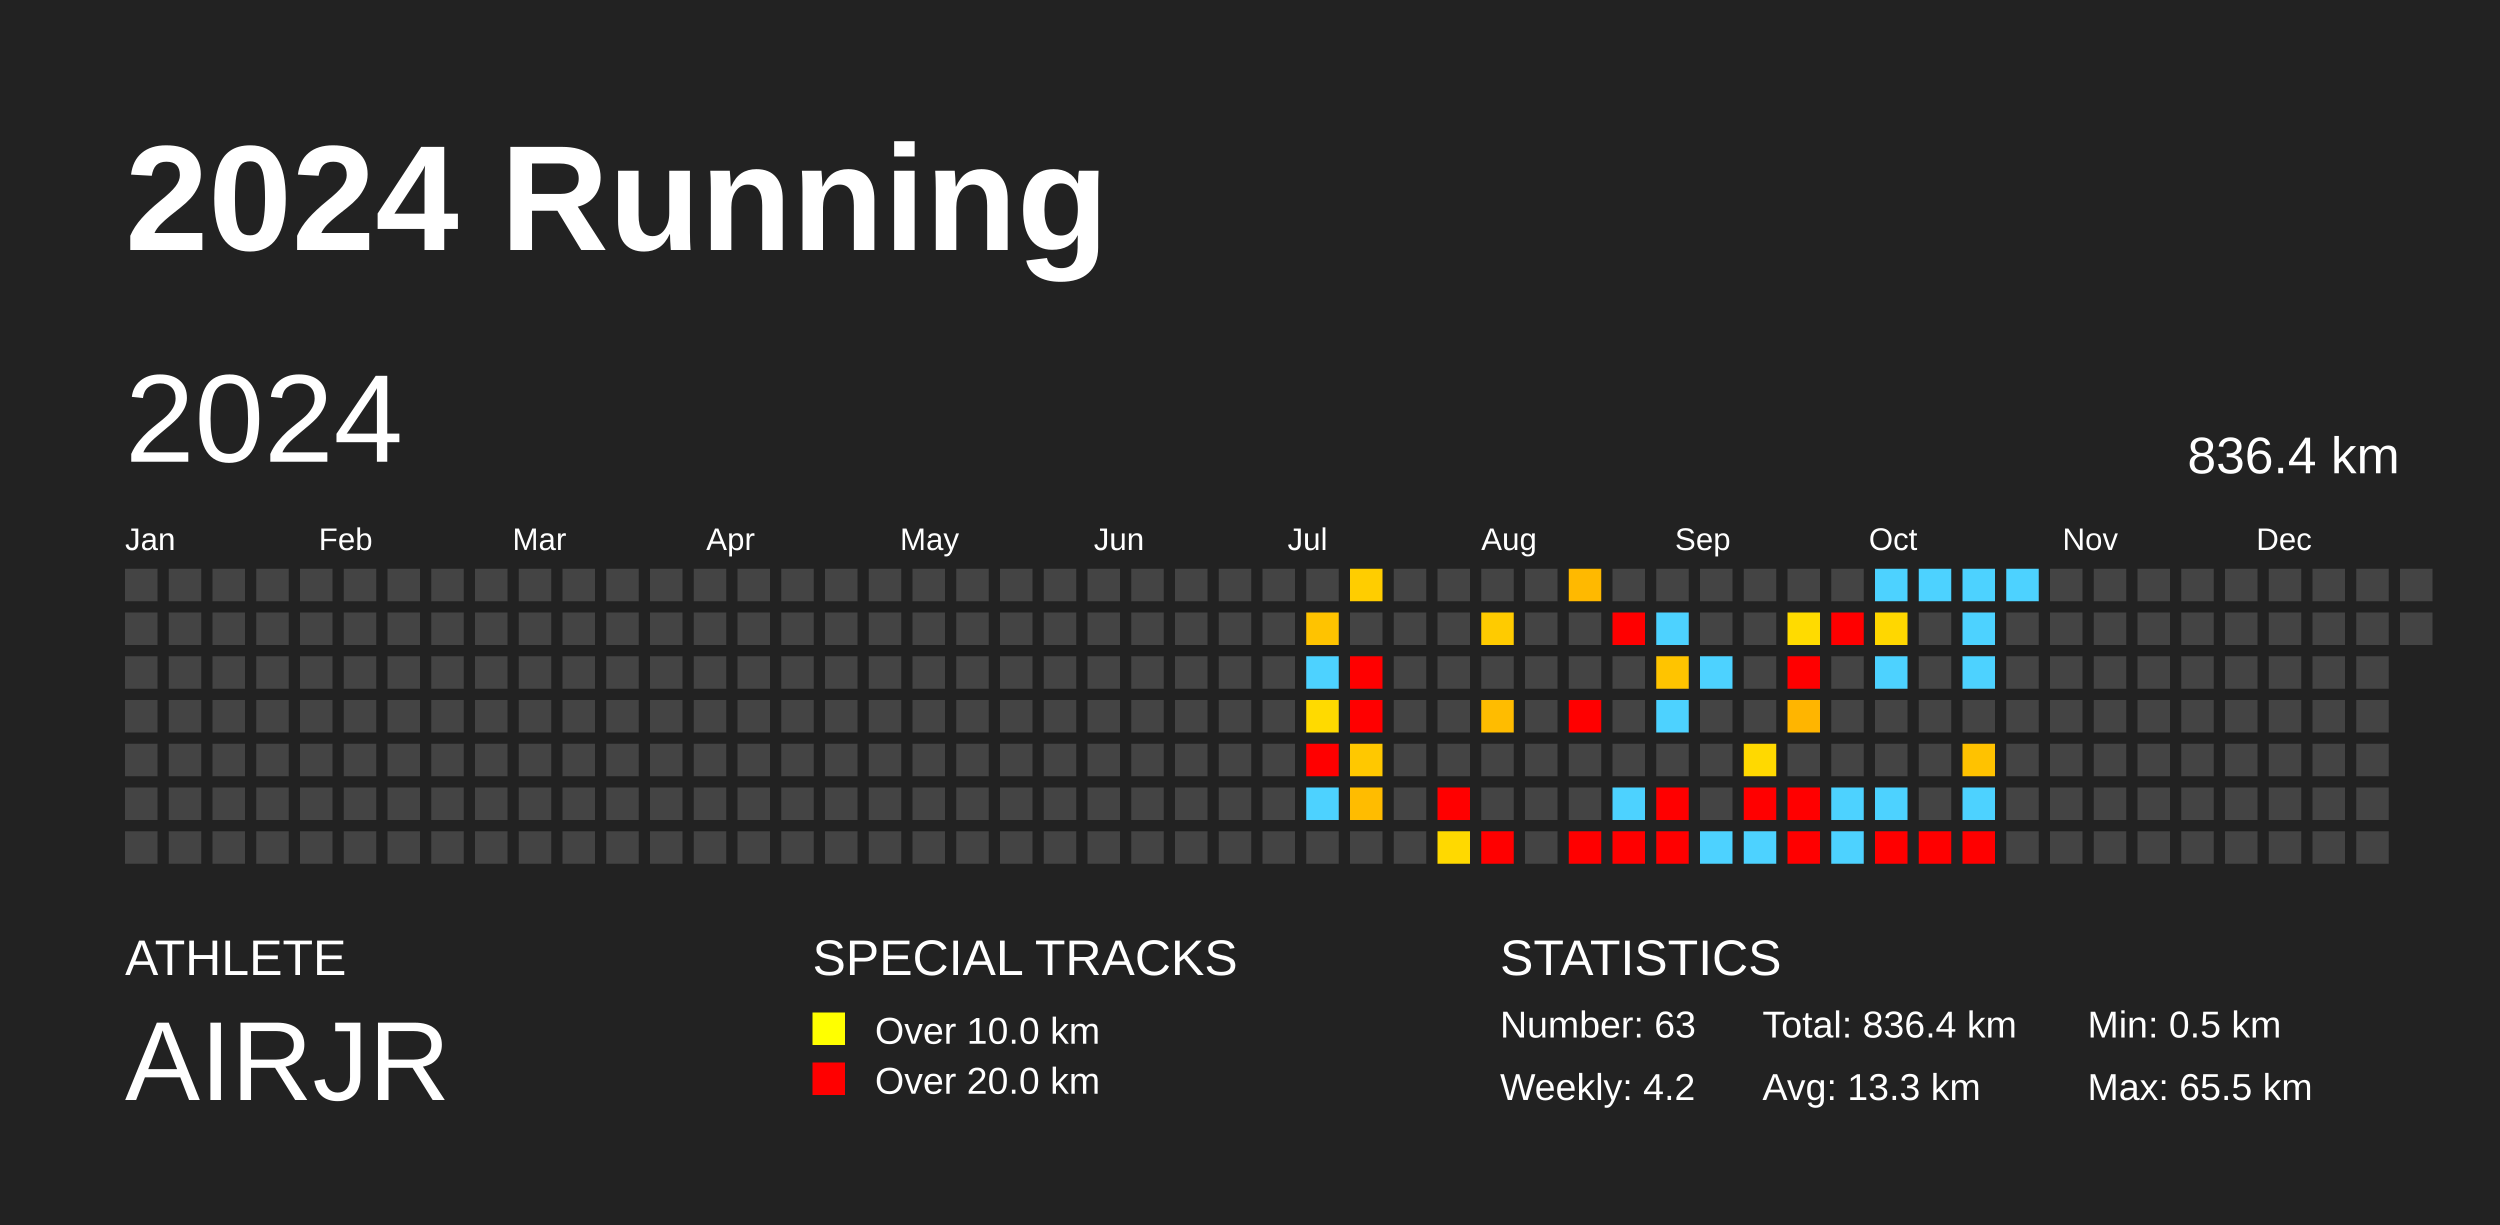
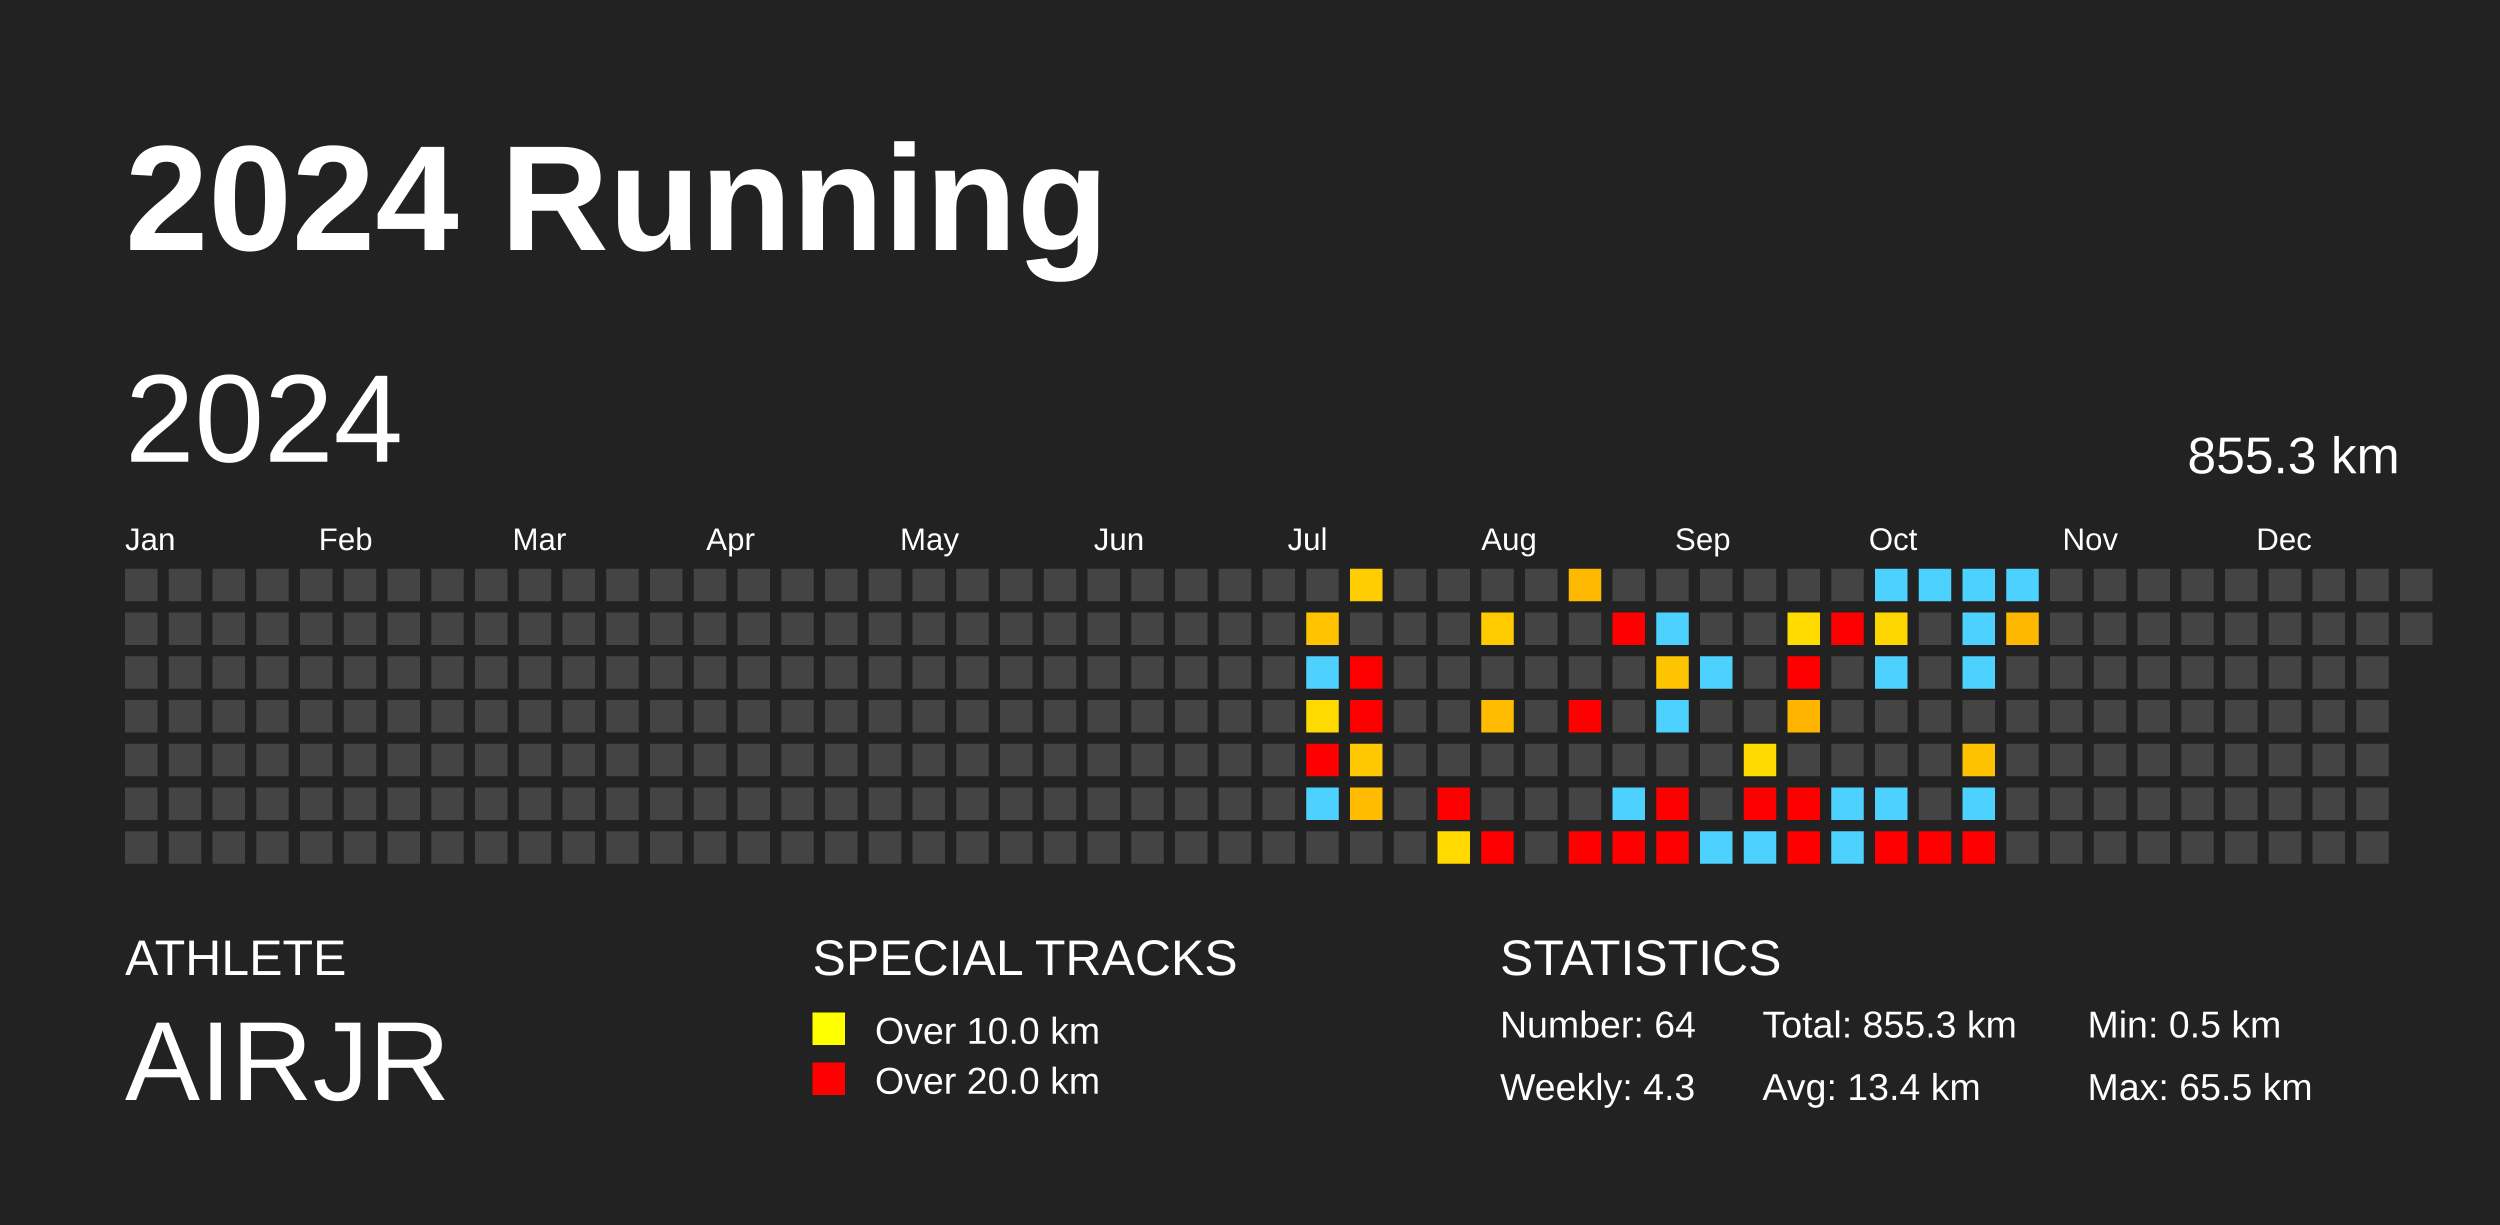
<svg xmlns="http://www.w3.org/2000/svg" baseProfile="full" height="98mm" version="1.1" viewBox="0,0,200,98" width="200mm">
  <defs />
  <rect fill="#222222" height="98" width="200" x="0" y="0" />
  <text fill="#FFFFFF" style="font-size:12px; font-family:Arial; font-weight:bold;" x="10" y="20">2024 Running</text>
  <text fill="#FFFFFF" style="font-size:4px; font-family:Arial" x="10" y="78">ATHLETE</text>
  <text fill="#FFFFFF" style="font-size:9px; font-family:Arial" x="10" y="88">AIRJR</text>
  <text fill="#FFFFFF" style="font-size:4px; font-family:Arial" x="65" y="78">SPECIAL TRACKS</text>
  <rect fill="yellow" height="2.6" width="2.6" x="65" y="81" />
  <text fill="#FFFFFF" style="font-size:3px; font-family:Arial" x="70" y="83.5">Over 10.0 km</text>
  <rect fill="red" height="2.6" width="2.6" x="65" y="85" />
  <text fill="#FFFFFF" style="font-size:3px; font-family:Arial" x="70" y="87.5">Over 20.0 km</text>
  <text fill="#FFFFFF" style="font-size:4px; font-family:Arial" x="120" y="78">STATISTICS</text>
-   <text fill="#FFFFFF" style="font-size:3px; font-family:Arial" x="120" y="83">Number: 63</text>
-   <text fill="#FFFFFF" style="font-size:3px; font-family:Arial" x="120" y="88">Weekly: 4.2</text>
-   <text fill="#FFFFFF" style="font-size:3px; font-family:Arial" x="141" y="83">Total: 836.4 km</text>
-   <text fill="#FFFFFF" style="font-size:3px; font-family:Arial" x="141" y="88">Avg: 13.3 km</text>
+   <text fill="#FFFFFF" style="font-size:3px; font-family:Arial" x="120" y="83">Number: 64</text>
+   <text fill="#FFFFFF" style="font-size:3px; font-family:Arial" x="120" y="88">Weekly: 4.3</text>
+   <text fill="#FFFFFF" style="font-size:3px; font-family:Arial" x="141" y="83">Total: 855.3 km</text>
+   <text fill="#FFFFFF" style="font-size:3px; font-family:Arial" x="141" y="88">Avg: 13.4 km</text>
  <text fill="#FFFFFF" style="font-size:3px; font-family:Arial" x="167" y="83">Min: 0.5 km</text>
  <text fill="#FFFFFF" style="font-size:3px; font-family:Arial" x="167" y="88">Max: 65.5 km</text>
  <text dominant-baseline="hanging" fill="#FFFFFF" style="font-size:10.0px; font-family:Arial;" x="10" y="30">2024</text>
-   <text dominant-baseline="hanging" fill="#FFFFFF" style="font-size:4.125px; font-family:Arial;" x="175" y="35">836.4 km</text>
+   <text dominant-baseline="hanging" fill="#FFFFFF" style="font-size:4.125px; font-family:Arial;" x="175" y="35">855.3 km</text>
  <text fill="#FFFFFF" style="font-size:2.5px; font-family:Arial" x="10.0" y="44">Jan</text>
  <text fill="#FFFFFF" style="font-size:2.5px; font-family:Arial" x="25.5" y="44">Feb</text>
  <text fill="#FFFFFF" style="font-size:2.5px; font-family:Arial" x="41.0" y="44">Mar</text>
  <text fill="#FFFFFF" style="font-size:2.5px; font-family:Arial" x="56.5" y="44">Apr</text>
  <text fill="#FFFFFF" style="font-size:2.5px; font-family:Arial" x="72.0" y="44">May</text>
  <text fill="#FFFFFF" style="font-size:2.5px; font-family:Arial" x="87.5" y="44">Jun</text>
  <text fill="#FFFFFF" style="font-size:2.5px; font-family:Arial" x="103.0" y="44">Jul</text>
  <text fill="#FFFFFF" style="font-size:2.5px; font-family:Arial" x="118.5" y="44">Aug</text>
  <text fill="#FFFFFF" style="font-size:2.5px; font-family:Arial" x="134.0" y="44">Sep</text>
  <text fill="#FFFFFF" style="font-size:2.5px; font-family:Arial" x="149.5" y="44">Oct</text>
  <text fill="#FFFFFF" style="font-size:2.5px; font-family:Arial" x="165.0" y="44">Nov</text>
  <text fill="#FFFFFF" style="font-size:2.5px; font-family:Arial" x="180.5" y="44">Dec</text>
  <rect fill="#444444" height="2.6" width="2.6" x="10.0" y="45.5" />
  <rect fill="#444444" height="2.6" width="2.6" x="10.0" y="49.0" />
  <rect fill="#444444" height="2.6" width="2.6" x="10.0" y="52.5" />
  <rect fill="#444444" height="2.6" width="2.6" x="10.0" y="56.0" />
  <rect fill="#444444" height="2.6" width="2.6" x="10.0" y="59.5" />
  <rect fill="#444444" height="2.6" width="2.6" x="10.0" y="63.0" />
  <rect fill="#444444" height="2.6" width="2.6" x="10.0" y="66.5" />
  <rect fill="#444444" height="2.6" width="2.6" x="13.5" y="45.5" />
  <rect fill="#444444" height="2.6" width="2.6" x="13.5" y="49.0" />
  <rect fill="#444444" height="2.6" width="2.6" x="13.5" y="52.5" />
  <rect fill="#444444" height="2.6" width="2.6" x="13.5" y="56.0" />
  <rect fill="#444444" height="2.6" width="2.6" x="13.5" y="59.5" />
  <rect fill="#444444" height="2.6" width="2.6" x="13.5" y="63.0" />
  <rect fill="#444444" height="2.6" width="2.6" x="13.5" y="66.5" />
  <rect fill="#444444" height="2.6" width="2.6" x="17.0" y="45.5" />
  <rect fill="#444444" height="2.6" width="2.6" x="17.0" y="49.0" />
  <rect fill="#444444" height="2.6" width="2.6" x="17.0" y="52.5" />
  <rect fill="#444444" height="2.6" width="2.6" x="17.0" y="56.0" />
  <rect fill="#444444" height="2.6" width="2.6" x="17.0" y="59.5" />
  <rect fill="#444444" height="2.6" width="2.6" x="17.0" y="63.0" />
  <rect fill="#444444" height="2.6" width="2.6" x="17.0" y="66.5" />
  <rect fill="#444444" height="2.6" width="2.6" x="20.5" y="45.5" />
  <rect fill="#444444" height="2.6" width="2.6" x="20.5" y="49.0" />
  <rect fill="#444444" height="2.6" width="2.6" x="20.5" y="52.5" />
  <rect fill="#444444" height="2.6" width="2.6" x="20.5" y="56.0" />
  <rect fill="#444444" height="2.6" width="2.6" x="20.5" y="59.5" />
  <rect fill="#444444" height="2.6" width="2.6" x="20.5" y="63.0" />
  <rect fill="#444444" height="2.6" width="2.6" x="20.5" y="66.5" />
  <rect fill="#444444" height="2.6" width="2.6" x="24.0" y="45.5" />
  <rect fill="#444444" height="2.6" width="2.6" x="24.0" y="49.0" />
  <rect fill="#444444" height="2.6" width="2.6" x="24.0" y="52.5" />
  <rect fill="#444444" height="2.6" width="2.6" x="24.0" y="56.0" />
  <rect fill="#444444" height="2.6" width="2.6" x="24.0" y="59.5" />
  <rect fill="#444444" height="2.6" width="2.6" x="24.0" y="63.0" />
  <rect fill="#444444" height="2.6" width="2.6" x="24.0" y="66.5" />
  <rect fill="#444444" height="2.6" width="2.6" x="27.5" y="45.5" />
  <rect fill="#444444" height="2.6" width="2.6" x="27.5" y="49.0" />
  <rect fill="#444444" height="2.6" width="2.6" x="27.5" y="52.5" />
  <rect fill="#444444" height="2.6" width="2.6" x="27.5" y="56.0" />
  <rect fill="#444444" height="2.6" width="2.6" x="27.5" y="59.5" />
  <rect fill="#444444" height="2.6" width="2.6" x="27.5" y="63.0" />
  <rect fill="#444444" height="2.6" width="2.6" x="27.5" y="66.5" />
  <rect fill="#444444" height="2.6" width="2.6" x="31.0" y="45.5" />
  <rect fill="#444444" height="2.6" width="2.6" x="31.0" y="49.0" />
  <rect fill="#444444" height="2.6" width="2.6" x="31.0" y="52.5" />
  <rect fill="#444444" height="2.6" width="2.6" x="31.0" y="56.0" />
  <rect fill="#444444" height="2.6" width="2.6" x="31.0" y="59.5" />
  <rect fill="#444444" height="2.6" width="2.6" x="31.0" y="63.0" />
  <rect fill="#444444" height="2.6" width="2.6" x="31.0" y="66.5" />
  <rect fill="#444444" height="2.6" width="2.6" x="34.5" y="45.5" />
  <rect fill="#444444" height="2.6" width="2.6" x="34.5" y="49.0" />
  <rect fill="#444444" height="2.6" width="2.6" x="34.5" y="52.5" />
  <rect fill="#444444" height="2.6" width="2.6" x="34.5" y="56.0" />
  <rect fill="#444444" height="2.6" width="2.6" x="34.5" y="59.5" />
  <rect fill="#444444" height="2.6" width="2.6" x="34.5" y="63.0" />
  <rect fill="#444444" height="2.6" width="2.6" x="34.5" y="66.5" />
  <rect fill="#444444" height="2.6" width="2.6" x="38.0" y="45.5" />
  <rect fill="#444444" height="2.6" width="2.6" x="38.0" y="49.0" />
  <rect fill="#444444" height="2.6" width="2.6" x="38.0" y="52.5" />
  <rect fill="#444444" height="2.6" width="2.6" x="38.0" y="56.0" />
  <rect fill="#444444" height="2.6" width="2.6" x="38.0" y="59.5" />
  <rect fill="#444444" height="2.6" width="2.6" x="38.0" y="63.0" />
  <rect fill="#444444" height="2.6" width="2.6" x="38.0" y="66.5" />
  <rect fill="#444444" height="2.6" width="2.6" x="41.5" y="45.5" />
  <rect fill="#444444" height="2.6" width="2.6" x="41.5" y="49.0" />
  <rect fill="#444444" height="2.6" width="2.6" x="41.5" y="52.5" />
  <rect fill="#444444" height="2.6" width="2.6" x="41.5" y="56.0" />
  <rect fill="#444444" height="2.6" width="2.6" x="41.5" y="59.5" />
  <rect fill="#444444" height="2.6" width="2.6" x="41.5" y="63.0" />
  <rect fill="#444444" height="2.6" width="2.6" x="41.5" y="66.5" />
  <rect fill="#444444" height="2.6" width="2.6" x="45.0" y="45.5" />
  <rect fill="#444444" height="2.6" width="2.6" x="45.0" y="49.0" />
  <rect fill="#444444" height="2.6" width="2.6" x="45.0" y="52.5" />
  <rect fill="#444444" height="2.6" width="2.6" x="45.0" y="56.0" />
  <rect fill="#444444" height="2.6" width="2.6" x="45.0" y="59.5" />
  <rect fill="#444444" height="2.6" width="2.6" x="45.0" y="63.0" />
  <rect fill="#444444" height="2.6" width="2.6" x="45.0" y="66.5" />
  <rect fill="#444444" height="2.6" width="2.6" x="48.5" y="45.5" />
  <rect fill="#444444" height="2.6" width="2.6" x="48.5" y="49.0" />
  <rect fill="#444444" height="2.6" width="2.6" x="48.5" y="52.5" />
  <rect fill="#444444" height="2.6" width="2.6" x="48.5" y="56.0" />
  <rect fill="#444444" height="2.6" width="2.6" x="48.5" y="59.5" />
  <rect fill="#444444" height="2.6" width="2.6" x="48.5" y="63.0" />
  <rect fill="#444444" height="2.6" width="2.6" x="48.5" y="66.5" />
  <rect fill="#444444" height="2.6" width="2.6" x="52.0" y="45.5" />
  <rect fill="#444444" height="2.6" width="2.6" x="52.0" y="49.0" />
  <rect fill="#444444" height="2.6" width="2.6" x="52.0" y="52.5" />
  <rect fill="#444444" height="2.6" width="2.6" x="52.0" y="56.0" />
  <rect fill="#444444" height="2.6" width="2.6" x="52.0" y="59.5" />
  <rect fill="#444444" height="2.6" width="2.6" x="52.0" y="63.0" />
  <rect fill="#444444" height="2.6" width="2.6" x="52.0" y="66.5" />
  <rect fill="#444444" height="2.6" width="2.6" x="55.5" y="45.5" />
  <rect fill="#444444" height="2.6" width="2.6" x="55.5" y="49.0" />
  <rect fill="#444444" height="2.6" width="2.6" x="55.5" y="52.5" />
  <rect fill="#444444" height="2.6" width="2.6" x="55.5" y="56.0" />
  <rect fill="#444444" height="2.6" width="2.6" x="55.5" y="59.5" />
  <rect fill="#444444" height="2.6" width="2.6" x="55.5" y="63.0" />
  <rect fill="#444444" height="2.6" width="2.6" x="55.5" y="66.5" />
  <rect fill="#444444" height="2.6" width="2.6" x="59.0" y="45.5" />
  <rect fill="#444444" height="2.6" width="2.6" x="59.0" y="49.0" />
  <rect fill="#444444" height="2.6" width="2.6" x="59.0" y="52.5" />
  <rect fill="#444444" height="2.6" width="2.6" x="59.0" y="56.0" />
  <rect fill="#444444" height="2.6" width="2.6" x="59.0" y="59.5" />
  <rect fill="#444444" height="2.6" width="2.6" x="59.0" y="63.0" />
  <rect fill="#444444" height="2.6" width="2.6" x="59.0" y="66.5" />
  <rect fill="#444444" height="2.6" width="2.6" x="62.5" y="45.5" />
  <rect fill="#444444" height="2.6" width="2.6" x="62.5" y="49.0" />
  <rect fill="#444444" height="2.6" width="2.6" x="62.5" y="52.5" />
  <rect fill="#444444" height="2.6" width="2.6" x="62.5" y="56.0" />
  <rect fill="#444444" height="2.6" width="2.6" x="62.5" y="59.5" />
  <rect fill="#444444" height="2.6" width="2.6" x="62.5" y="63.0" />
  <rect fill="#444444" height="2.6" width="2.6" x="62.5" y="66.5" />
  <rect fill="#444444" height="2.6" width="2.6" x="66.0" y="45.5" />
  <rect fill="#444444" height="2.6" width="2.6" x="66.0" y="49.0" />
  <rect fill="#444444" height="2.6" width="2.6" x="66.0" y="52.5" />
  <rect fill="#444444" height="2.6" width="2.6" x="66.0" y="56.0" />
  <rect fill="#444444" height="2.6" width="2.6" x="66.0" y="59.5" />
  <rect fill="#444444" height="2.6" width="2.6" x="66.0" y="63.0" />
  <rect fill="#444444" height="2.6" width="2.6" x="66.0" y="66.5" />
  <rect fill="#444444" height="2.6" width="2.6" x="69.5" y="45.5" />
  <rect fill="#444444" height="2.6" width="2.6" x="69.5" y="49.0" />
  <rect fill="#444444" height="2.6" width="2.6" x="69.5" y="52.5" />
  <rect fill="#444444" height="2.6" width="2.6" x="69.5" y="56.0" />
  <rect fill="#444444" height="2.6" width="2.6" x="69.5" y="59.5" />
  <rect fill="#444444" height="2.6" width="2.6" x="69.5" y="63.0" />
  <rect fill="#444444" height="2.6" width="2.6" x="69.5" y="66.5" />
  <rect fill="#444444" height="2.6" width="2.6" x="73.0" y="45.5" />
  <rect fill="#444444" height="2.6" width="2.6" x="73.0" y="49.0" />
  <rect fill="#444444" height="2.6" width="2.6" x="73.0" y="52.5" />
  <rect fill="#444444" height="2.6" width="2.6" x="73.0" y="56.0" />
  <rect fill="#444444" height="2.6" width="2.6" x="73.0" y="59.5" />
  <rect fill="#444444" height="2.6" width="2.6" x="73.0" y="63.0" />
  <rect fill="#444444" height="2.6" width="2.6" x="73.0" y="66.5" />
  <rect fill="#444444" height="2.6" width="2.6" x="76.5" y="45.5" />
  <rect fill="#444444" height="2.6" width="2.6" x="76.5" y="49.0" />
  <rect fill="#444444" height="2.6" width="2.6" x="76.5" y="52.5" />
  <rect fill="#444444" height="2.6" width="2.6" x="76.5" y="56.0" />
  <rect fill="#444444" height="2.6" width="2.6" x="76.5" y="59.5" />
  <rect fill="#444444" height="2.6" width="2.6" x="76.5" y="63.0" />
  <rect fill="#444444" height="2.6" width="2.6" x="76.5" y="66.5" />
  <rect fill="#444444" height="2.6" width="2.6" x="80.0" y="45.5" />
  <rect fill="#444444" height="2.6" width="2.6" x="80.0" y="49.0" />
  <rect fill="#444444" height="2.6" width="2.6" x="80.0" y="52.5" />
  <rect fill="#444444" height="2.6" width="2.6" x="80.0" y="56.0" />
  <rect fill="#444444" height="2.6" width="2.6" x="80.0" y="59.5" />
  <rect fill="#444444" height="2.6" width="2.6" x="80.0" y="63.0" />
  <rect fill="#444444" height="2.6" width="2.6" x="80.0" y="66.5" />
  <rect fill="#444444" height="2.6" width="2.6" x="83.5" y="45.5" />
  <rect fill="#444444" height="2.6" width="2.6" x="83.5" y="49.0" />
  <rect fill="#444444" height="2.6" width="2.6" x="83.5" y="52.5" />
  <rect fill="#444444" height="2.6" width="2.6" x="83.5" y="56.0" />
  <rect fill="#444444" height="2.6" width="2.6" x="83.5" y="59.5" />
  <rect fill="#444444" height="2.6" width="2.6" x="83.5" y="63.0" />
  <rect fill="#444444" height="2.6" width="2.6" x="83.5" y="66.5" />
  <rect fill="#444444" height="2.6" width="2.6" x="87.0" y="45.5" />
  <rect fill="#444444" height="2.6" width="2.6" x="87.0" y="49.0" />
  <rect fill="#444444" height="2.6" width="2.6" x="87.0" y="52.5" />
  <rect fill="#444444" height="2.6" width="2.6" x="87.0" y="56.0" />
  <rect fill="#444444" height="2.6" width="2.6" x="87.0" y="59.5" />
  <rect fill="#444444" height="2.6" width="2.6" x="87.0" y="63.0" />
  <rect fill="#444444" height="2.6" width="2.6" x="87.0" y="66.5" />
  <rect fill="#444444" height="2.6" width="2.6" x="90.5" y="45.5" />
  <rect fill="#444444" height="2.6" width="2.6" x="90.5" y="49.0" />
  <rect fill="#444444" height="2.6" width="2.6" x="90.5" y="52.5" />
  <rect fill="#444444" height="2.6" width="2.6" x="90.5" y="56.0" />
  <rect fill="#444444" height="2.6" width="2.6" x="90.5" y="59.5" />
  <rect fill="#444444" height="2.6" width="2.6" x="90.5" y="63.0" />
  <rect fill="#444444" height="2.6" width="2.6" x="90.5" y="66.5" />
  <rect fill="#444444" height="2.6" width="2.6" x="94.0" y="45.5" />
  <rect fill="#444444" height="2.6" width="2.6" x="94.0" y="49.0" />
  <rect fill="#444444" height="2.6" width="2.6" x="94.0" y="52.5" />
  <rect fill="#444444" height="2.6" width="2.6" x="94.0" y="56.0" />
  <rect fill="#444444" height="2.6" width="2.6" x="94.0" y="59.5" />
  <rect fill="#444444" height="2.6" width="2.6" x="94.0" y="63.0" />
  <rect fill="#444444" height="2.6" width="2.6" x="94.0" y="66.5" />
  <rect fill="#444444" height="2.6" width="2.6" x="97.5" y="45.5" />
  <rect fill="#444444" height="2.6" width="2.6" x="97.5" y="49.0" />
  <rect fill="#444444" height="2.6" width="2.6" x="97.5" y="52.5" />
  <rect fill="#444444" height="2.6" width="2.6" x="97.5" y="56.0" />
  <rect fill="#444444" height="2.6" width="2.6" x="97.5" y="59.5" />
  <rect fill="#444444" height="2.6" width="2.6" x="97.5" y="63.0" />
  <rect fill="#444444" height="2.6" width="2.6" x="97.5" y="66.5" />
  <rect fill="#444444" height="2.6" width="2.6" x="101.0" y="45.5" />
  <rect fill="#444444" height="2.6" width="2.6" x="101.0" y="49.0" />
  <rect fill="#444444" height="2.6" width="2.6" x="101.0" y="52.5" />
  <rect fill="#444444" height="2.6" width="2.6" x="101.0" y="56.0" />
  <rect fill="#444444" height="2.6" width="2.6" x="101.0" y="59.5" />
  <rect fill="#444444" height="2.6" width="2.6" x="101.0" y="63.0" />
  <rect fill="#444444" height="2.6" width="2.6" x="101.0" y="66.5" />
  <rect fill="#444444" height="2.6" width="2.6" x="104.5" y="45.5" />
  <rect fill="#ffc300" height="2.6" width="2.6" x="104.5" y="49.0" />
  <rect fill="#4dd2ff" height="2.6" width="2.6" x="104.5" y="52.5" />
  <rect fill="#ffda00" height="2.6" width="2.6" x="104.5" y="56.0" />
  <rect fill="red" height="2.6" width="2.6" x="104.5" y="59.5" />
  <rect fill="#4dd2ff" height="2.6" width="2.6" x="104.5" y="63.0" />
  <rect fill="#444444" height="2.6" width="2.6" x="104.5" y="66.5" />
  <rect fill="#ffcd00" height="2.6" width="2.6" x="108.0" y="45.5" />
  <rect fill="#444444" height="2.6" width="2.6" x="108.0" y="49.0" />
  <rect fill="red" height="2.6" width="2.6" x="108.0" y="52.5" />
  <rect fill="red" height="2.6" width="2.6" x="108.0" y="56.0" />
  <rect fill="#ffc800" height="2.6" width="2.6" x="108.0" y="59.5" />
  <rect fill="#ffbc00" height="2.6" width="2.6" x="108.0" y="63.0" />
  <rect fill="#444444" height="2.6" width="2.6" x="108.0" y="66.5" />
  <rect fill="#444444" height="2.6" width="2.6" x="111.5" y="45.5" />
  <rect fill="#444444" height="2.6" width="2.6" x="111.5" y="49.0" />
  <rect fill="#444444" height="2.6" width="2.6" x="111.5" y="52.5" />
  <rect fill="#444444" height="2.6" width="2.6" x="111.5" y="56.0" />
  <rect fill="#444444" height="2.6" width="2.6" x="111.5" y="59.5" />
  <rect fill="#444444" height="2.6" width="2.6" x="111.5" y="63.0" />
  <rect fill="#444444" height="2.6" width="2.6" x="111.5" y="66.5" />
  <rect fill="#444444" height="2.6" width="2.6" x="115.0" y="45.5" />
  <rect fill="#444444" height="2.6" width="2.6" x="115.0" y="49.0" />
  <rect fill="#444444" height="2.6" width="2.6" x="115.0" y="52.5" />
  <rect fill="#444444" height="2.6" width="2.6" x="115.0" y="56.0" />
  <rect fill="#444444" height="2.6" width="2.6" x="115.0" y="59.5" />
  <rect fill="red" height="2.6" width="2.6" x="115.0" y="63.0" />
  <rect fill="#ffd900" height="2.6" width="2.6" x="115.0" y="66.5" />
  <rect fill="#444444" height="2.6" width="2.6" x="118.5" y="45.5" />
  <rect fill="#ffcb00" height="2.6" width="2.6" x="118.5" y="49.0" />
  <rect fill="#444444" height="2.6" width="2.6" x="118.5" y="52.5" />
  <rect fill="#ffbc00" height="2.6" width="2.6" x="118.5" y="56.0" />
  <rect fill="#444444" height="2.6" width="2.6" x="118.5" y="59.5" />
  <rect fill="#444444" height="2.6" width="2.6" x="118.5" y="63.0" />
  <rect fill="red" height="2.6" width="2.6" x="118.5" y="66.5" />
  <rect fill="#444444" height="2.6" width="2.6" x="122.0" y="45.5" />
  <rect fill="#444444" height="2.6" width="2.6" x="122.0" y="49.0" />
  <rect fill="#444444" height="2.6" width="2.6" x="122.0" y="52.5" />
  <rect fill="#444444" height="2.6" width="2.6" x="122.0" y="56.0" />
  <rect fill="#444444" height="2.6" width="2.6" x="122.0" y="59.5" />
  <rect fill="#444444" height="2.6" width="2.6" x="122.0" y="63.0" />
  <rect fill="#444444" height="2.6" width="2.6" x="122.0" y="66.5" />
  <rect fill="#ffb900" height="2.6" width="2.6" x="125.5" y="45.5" />
  <rect fill="#444444" height="2.6" width="2.6" x="125.5" y="49.0" />
  <rect fill="#444444" height="2.6" width="2.6" x="125.5" y="52.5" />
  <rect fill="red" height="2.6" width="2.6" x="125.5" y="56.0" />
  <rect fill="#444444" height="2.6" width="2.6" x="125.5" y="59.5" />
  <rect fill="#444444" height="2.6" width="2.6" x="125.5" y="63.0" />
  <rect fill="red" height="2.6" width="2.6" x="125.5" y="66.5" />
  <rect fill="#444444" height="2.6" width="2.6" x="129.0" y="45.5" />
  <rect fill="red" height="2.6" width="2.6" x="129.0" y="49.0" />
  <rect fill="#444444" height="2.6" width="2.6" x="129.0" y="52.5" />
  <rect fill="#444444" height="2.6" width="2.6" x="129.0" y="56.0" />
  <rect fill="#444444" height="2.6" width="2.6" x="129.0" y="59.5" />
  <rect fill="#4dd2ff" height="2.6" width="2.6" x="129.0" y="63.0" />
  <rect fill="red" height="2.6" width="2.6" x="129.0" y="66.5" />
  <rect fill="#444444" height="2.6" width="2.6" x="132.5" y="45.5" />
  <rect fill="#4dd2ff" height="2.6" width="2.6" x="132.5" y="49.0" />
  <rect fill="#ffc400" height="2.6" width="2.6" x="132.5" y="52.5" />
  <rect fill="#4dd2ff" height="2.6" width="2.6" x="132.5" y="56.0" />
  <rect fill="#444444" height="2.6" width="2.6" x="132.5" y="59.5" />
  <rect fill="red" height="2.6" width="2.6" x="132.5" y="63.0" />
  <rect fill="red" height="2.6" width="2.6" x="132.5" y="66.5" />
  <rect fill="#444444" height="2.6" width="2.6" x="136.0" y="45.5" />
  <rect fill="#444444" height="2.6" width="2.6" x="136.0" y="49.0" />
  <rect fill="#4dd2ff" height="2.6" width="2.6" x="136.0" y="52.5" />
  <rect fill="#444444" height="2.6" width="2.6" x="136.0" y="56.0" />
  <rect fill="#444444" height="2.6" width="2.6" x="136.0" y="59.5" />
  <rect fill="#444444" height="2.6" width="2.6" x="136.0" y="63.0" />
  <rect fill="#4dd2ff" height="2.6" width="2.6" x="136.0" y="66.5" />
  <rect fill="#444444" height="2.6" width="2.6" x="139.5" y="45.5" />
  <rect fill="#444444" height="2.6" width="2.6" x="139.5" y="49.0" />
  <rect fill="#444444" height="2.6" width="2.6" x="139.5" y="52.5" />
  <rect fill="#444444" height="2.6" width="2.6" x="139.5" y="56.0" />
  <rect fill="#ffd900" height="2.6" width="2.6" x="139.5" y="59.5" />
  <rect fill="red" height="2.6" width="2.6" x="139.5" y="63.0" />
  <rect fill="#4dd2ff" height="2.6" width="2.6" x="139.5" y="66.5" />
  <rect fill="#444444" height="2.6" width="2.6" x="143.0" y="45.5" />
  <rect fill="#ffdb00" height="2.6" width="2.6" x="143.0" y="49.0" />
  <rect fill="red" height="2.6" width="2.6" x="143.0" y="52.5" />
  <rect fill="#ffb500" height="2.6" width="2.6" x="143.0" y="56.0" />
  <rect fill="#444444" height="2.6" width="2.6" x="143.0" y="59.5" />
  <rect fill="red" height="2.6" width="2.6" x="143.0" y="63.0" />
  <rect fill="red" height="2.6" width="2.6" x="143.0" y="66.5" />
  <rect fill="#444444" height="2.6" width="2.6" x="146.5" y="45.5" />
  <rect fill="red" height="2.6" width="2.6" x="146.5" y="49.0" />
  <rect fill="#444444" height="2.6" width="2.6" x="146.5" y="52.5" />
  <rect fill="#444444" height="2.6" width="2.6" x="146.5" y="56.0" />
  <rect fill="#444444" height="2.6" width="2.6" x="146.5" y="59.5" />
  <rect fill="#4dd2ff" height="2.6" width="2.6" x="146.5" y="63.0" />
  <rect fill="#4dd2ff" height="2.6" width="2.6" x="146.5" y="66.5" />
  <rect fill="#4dd2ff" height="2.6" width="2.6" x="150.0" y="45.5" />
  <rect fill="#ffd700" height="2.6" width="2.6" x="150.0" y="49.0" />
  <rect fill="#4dd2ff" height="2.6" width="2.6" x="150.0" y="52.5" />
  <rect fill="#444444" height="2.6" width="2.6" x="150.0" y="56.0" />
  <rect fill="#444444" height="2.6" width="2.6" x="150.0" y="59.5" />
  <rect fill="#4dd2ff" height="2.6" width="2.6" x="150.0" y="63.0" />
  <rect fill="red" height="2.6" width="2.6" x="150.0" y="66.5" />
  <rect fill="#4dd2ff" height="2.6" width="2.6" x="153.5" y="45.5" />
  <rect fill="#444444" height="2.6" width="2.6" x="153.5" y="49.0" />
  <rect fill="#444444" height="2.6" width="2.6" x="153.5" y="52.5" />
  <rect fill="#444444" height="2.6" width="2.6" x="153.5" y="56.0" />
  <rect fill="#444444" height="2.6" width="2.6" x="153.5" y="59.5" />
  <rect fill="#444444" height="2.6" width="2.6" x="153.5" y="63.0" />
  <rect fill="red" height="2.6" width="2.6" x="153.5" y="66.5" />
  <rect fill="#4dd2ff" height="2.6" width="2.6" x="157.0" y="45.5" />
  <rect fill="#4dd2ff" height="2.6" width="2.6" x="157.0" y="49.0" />
  <rect fill="#4dd2ff" height="2.6" width="2.6" x="157.0" y="52.5" />
  <rect fill="#444444" height="2.6" width="2.6" x="157.0" y="56.0" />
  <rect fill="#ffc200" height="2.6" width="2.6" x="157.0" y="59.5" />
  <rect fill="#4dd2ff" height="2.6" width="2.6" x="157.0" y="63.0" />
  <rect fill="red" height="2.6" width="2.6" x="157.0" y="66.5" />
  <rect fill="#4dd2ff" height="2.6" width="2.6" x="160.5" y="45.5" />
-   <rect fill="#444444" height="2.6" width="2.6" x="160.5" y="49.0" />
+   <rect fill="#ffb800" height="2.6" width="2.6" x="160.5" y="49.0" />
  <rect fill="#444444" height="2.6" width="2.6" x="160.5" y="52.5" />
  <rect fill="#444444" height="2.6" width="2.6" x="160.5" y="56.0" />
  <rect fill="#444444" height="2.6" width="2.6" x="160.5" y="59.5" />
  <rect fill="#444444" height="2.6" width="2.6" x="160.5" y="63.0" />
  <rect fill="#444444" height="2.6" width="2.6" x="160.5" y="66.5" />
  <rect fill="#444444" height="2.6" width="2.6" x="164.0" y="45.5" />
  <rect fill="#444444" height="2.6" width="2.6" x="164.0" y="49.0" />
  <rect fill="#444444" height="2.6" width="2.6" x="164.0" y="52.5" />
  <rect fill="#444444" height="2.6" width="2.6" x="164.0" y="56.0" />
  <rect fill="#444444" height="2.6" width="2.6" x="164.0" y="59.5" />
  <rect fill="#444444" height="2.6" width="2.6" x="164.0" y="63.0" />
  <rect fill="#444444" height="2.6" width="2.6" x="164.0" y="66.5" />
  <rect fill="#444444" height="2.6" width="2.6" x="167.5" y="45.5" />
  <rect fill="#444444" height="2.6" width="2.6" x="167.5" y="49.0" />
  <rect fill="#444444" height="2.6" width="2.6" x="167.5" y="52.5" />
  <rect fill="#444444" height="2.6" width="2.6" x="167.5" y="56.0" />
  <rect fill="#444444" height="2.6" width="2.6" x="167.5" y="59.5" />
  <rect fill="#444444" height="2.6" width="2.6" x="167.5" y="63.0" />
  <rect fill="#444444" height="2.6" width="2.6" x="167.5" y="66.5" />
  <rect fill="#444444" height="2.6" width="2.6" x="171.0" y="45.5" />
  <rect fill="#444444" height="2.6" width="2.6" x="171.0" y="49.0" />
  <rect fill="#444444" height="2.6" width="2.6" x="171.0" y="52.5" />
  <rect fill="#444444" height="2.6" width="2.6" x="171.0" y="56.0" />
  <rect fill="#444444" height="2.6" width="2.6" x="171.0" y="59.5" />
  <rect fill="#444444" height="2.6" width="2.6" x="171.0" y="63.0" />
  <rect fill="#444444" height="2.6" width="2.6" x="171.0" y="66.5" />
  <rect fill="#444444" height="2.6" width="2.6" x="174.5" y="45.5" />
  <rect fill="#444444" height="2.6" width="2.6" x="174.5" y="49.0" />
  <rect fill="#444444" height="2.6" width="2.6" x="174.5" y="52.5" />
  <rect fill="#444444" height="2.6" width="2.6" x="174.5" y="56.0" />
  <rect fill="#444444" height="2.6" width="2.6" x="174.5" y="59.5" />
  <rect fill="#444444" height="2.6" width="2.6" x="174.5" y="63.0" />
  <rect fill="#444444" height="2.6" width="2.6" x="174.5" y="66.5" />
  <rect fill="#444444" height="2.6" width="2.6" x="178.0" y="45.5" />
  <rect fill="#444444" height="2.6" width="2.6" x="178.0" y="49.0" />
  <rect fill="#444444" height="2.6" width="2.6" x="178.0" y="52.5" />
  <rect fill="#444444" height="2.6" width="2.6" x="178.0" y="56.0" />
  <rect fill="#444444" height="2.6" width="2.6" x="178.0" y="59.5" />
  <rect fill="#444444" height="2.6" width="2.6" x="178.0" y="63.0" />
  <rect fill="#444444" height="2.6" width="2.6" x="178.0" y="66.5" />
  <rect fill="#444444" height="2.6" width="2.6" x="181.5" y="45.5" />
  <rect fill="#444444" height="2.6" width="2.6" x="181.5" y="49.0" />
  <rect fill="#444444" height="2.6" width="2.6" x="181.5" y="52.5" />
  <rect fill="#444444" height="2.6" width="2.6" x="181.5" y="56.0" />
  <rect fill="#444444" height="2.6" width="2.6" x="181.5" y="59.5" />
  <rect fill="#444444" height="2.6" width="2.6" x="181.5" y="63.0" />
  <rect fill="#444444" height="2.6" width="2.6" x="181.5" y="66.5" />
  <rect fill="#444444" height="2.6" width="2.6" x="185.0" y="45.5" />
  <rect fill="#444444" height="2.6" width="2.6" x="185.0" y="49.0" />
  <rect fill="#444444" height="2.6" width="2.6" x="185.0" y="52.5" />
  <rect fill="#444444" height="2.6" width="2.6" x="185.0" y="56.0" />
  <rect fill="#444444" height="2.6" width="2.6" x="185.0" y="59.5" />
  <rect fill="#444444" height="2.6" width="2.6" x="185.0" y="63.0" />
  <rect fill="#444444" height="2.6" width="2.6" x="185.0" y="66.5" />
  <rect fill="#444444" height="2.6" width="2.6" x="188.5" y="45.5" />
  <rect fill="#444444" height="2.6" width="2.6" x="188.5" y="49.0" />
  <rect fill="#444444" height="2.6" width="2.6" x="188.5" y="52.5" />
  <rect fill="#444444" height="2.6" width="2.6" x="188.5" y="56.0" />
  <rect fill="#444444" height="2.6" width="2.6" x="188.5" y="59.5" />
  <rect fill="#444444" height="2.6" width="2.6" x="188.5" y="63.0" />
  <rect fill="#444444" height="2.6" width="2.6" x="188.5" y="66.5" />
  <rect fill="#444444" height="2.6" width="2.6" x="192.0" y="45.5" />
  <rect fill="#444444" height="2.6" width="2.6" x="192.0" y="49.0" />
</svg>
